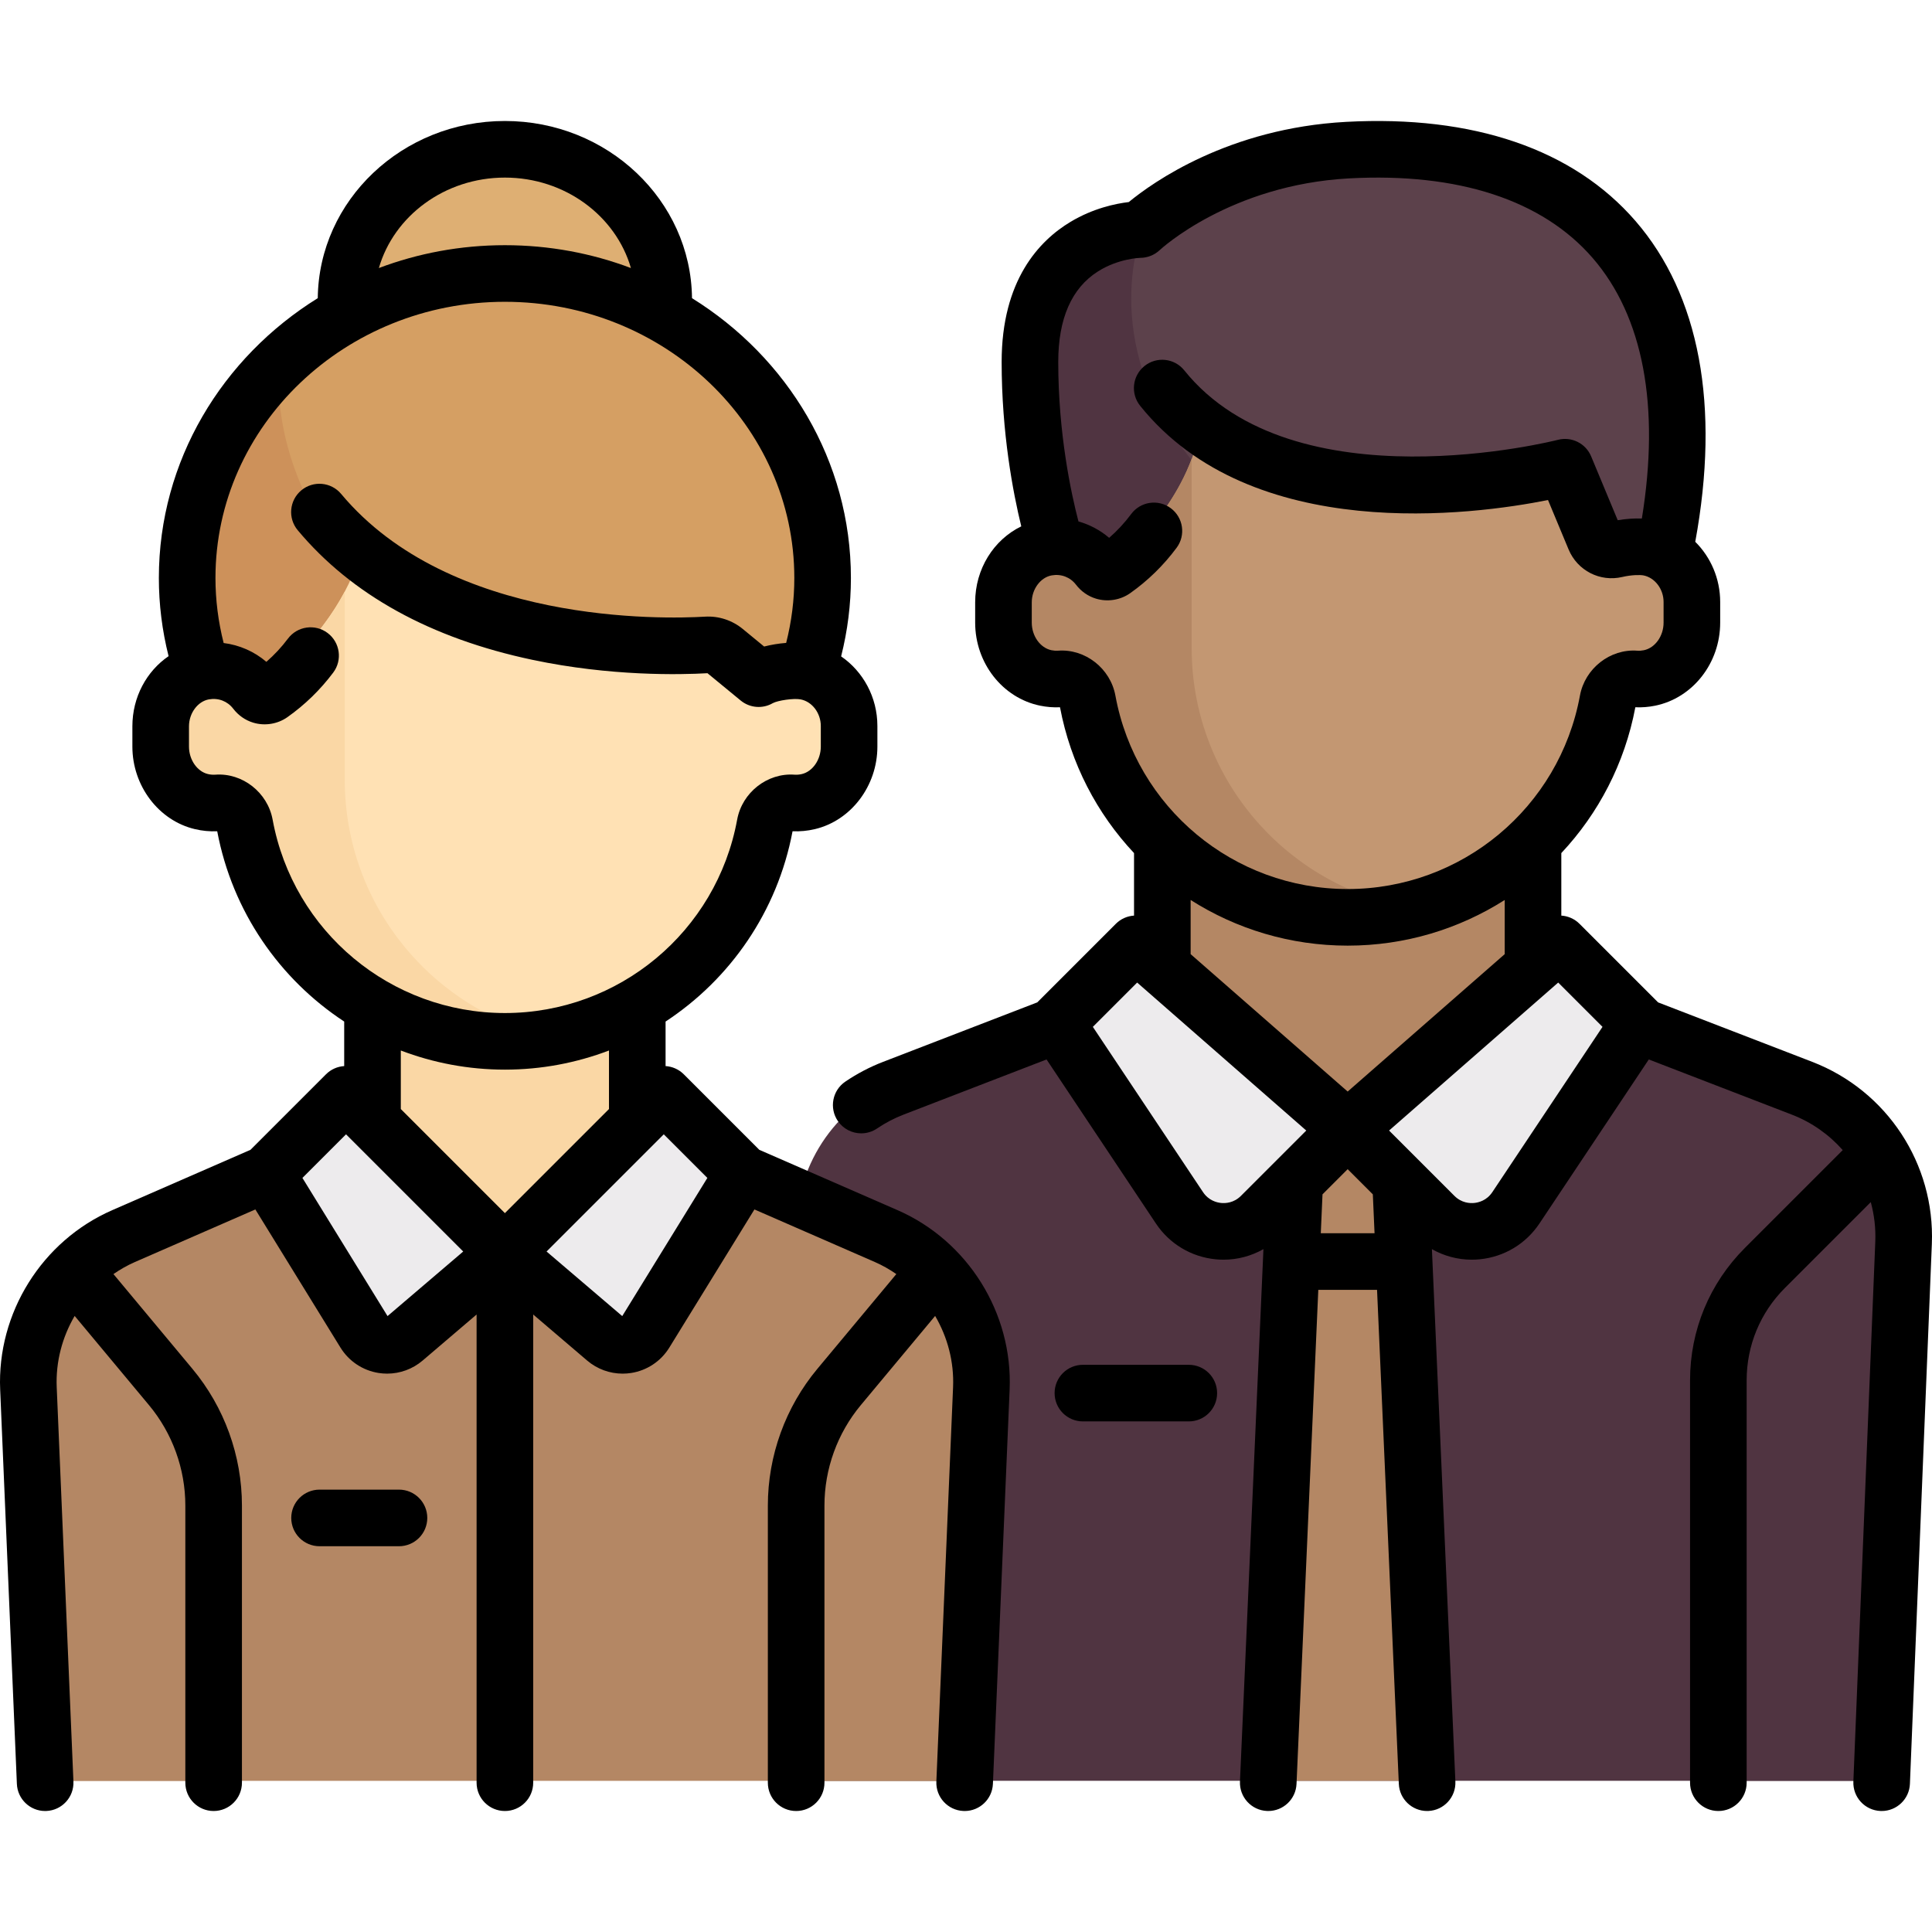
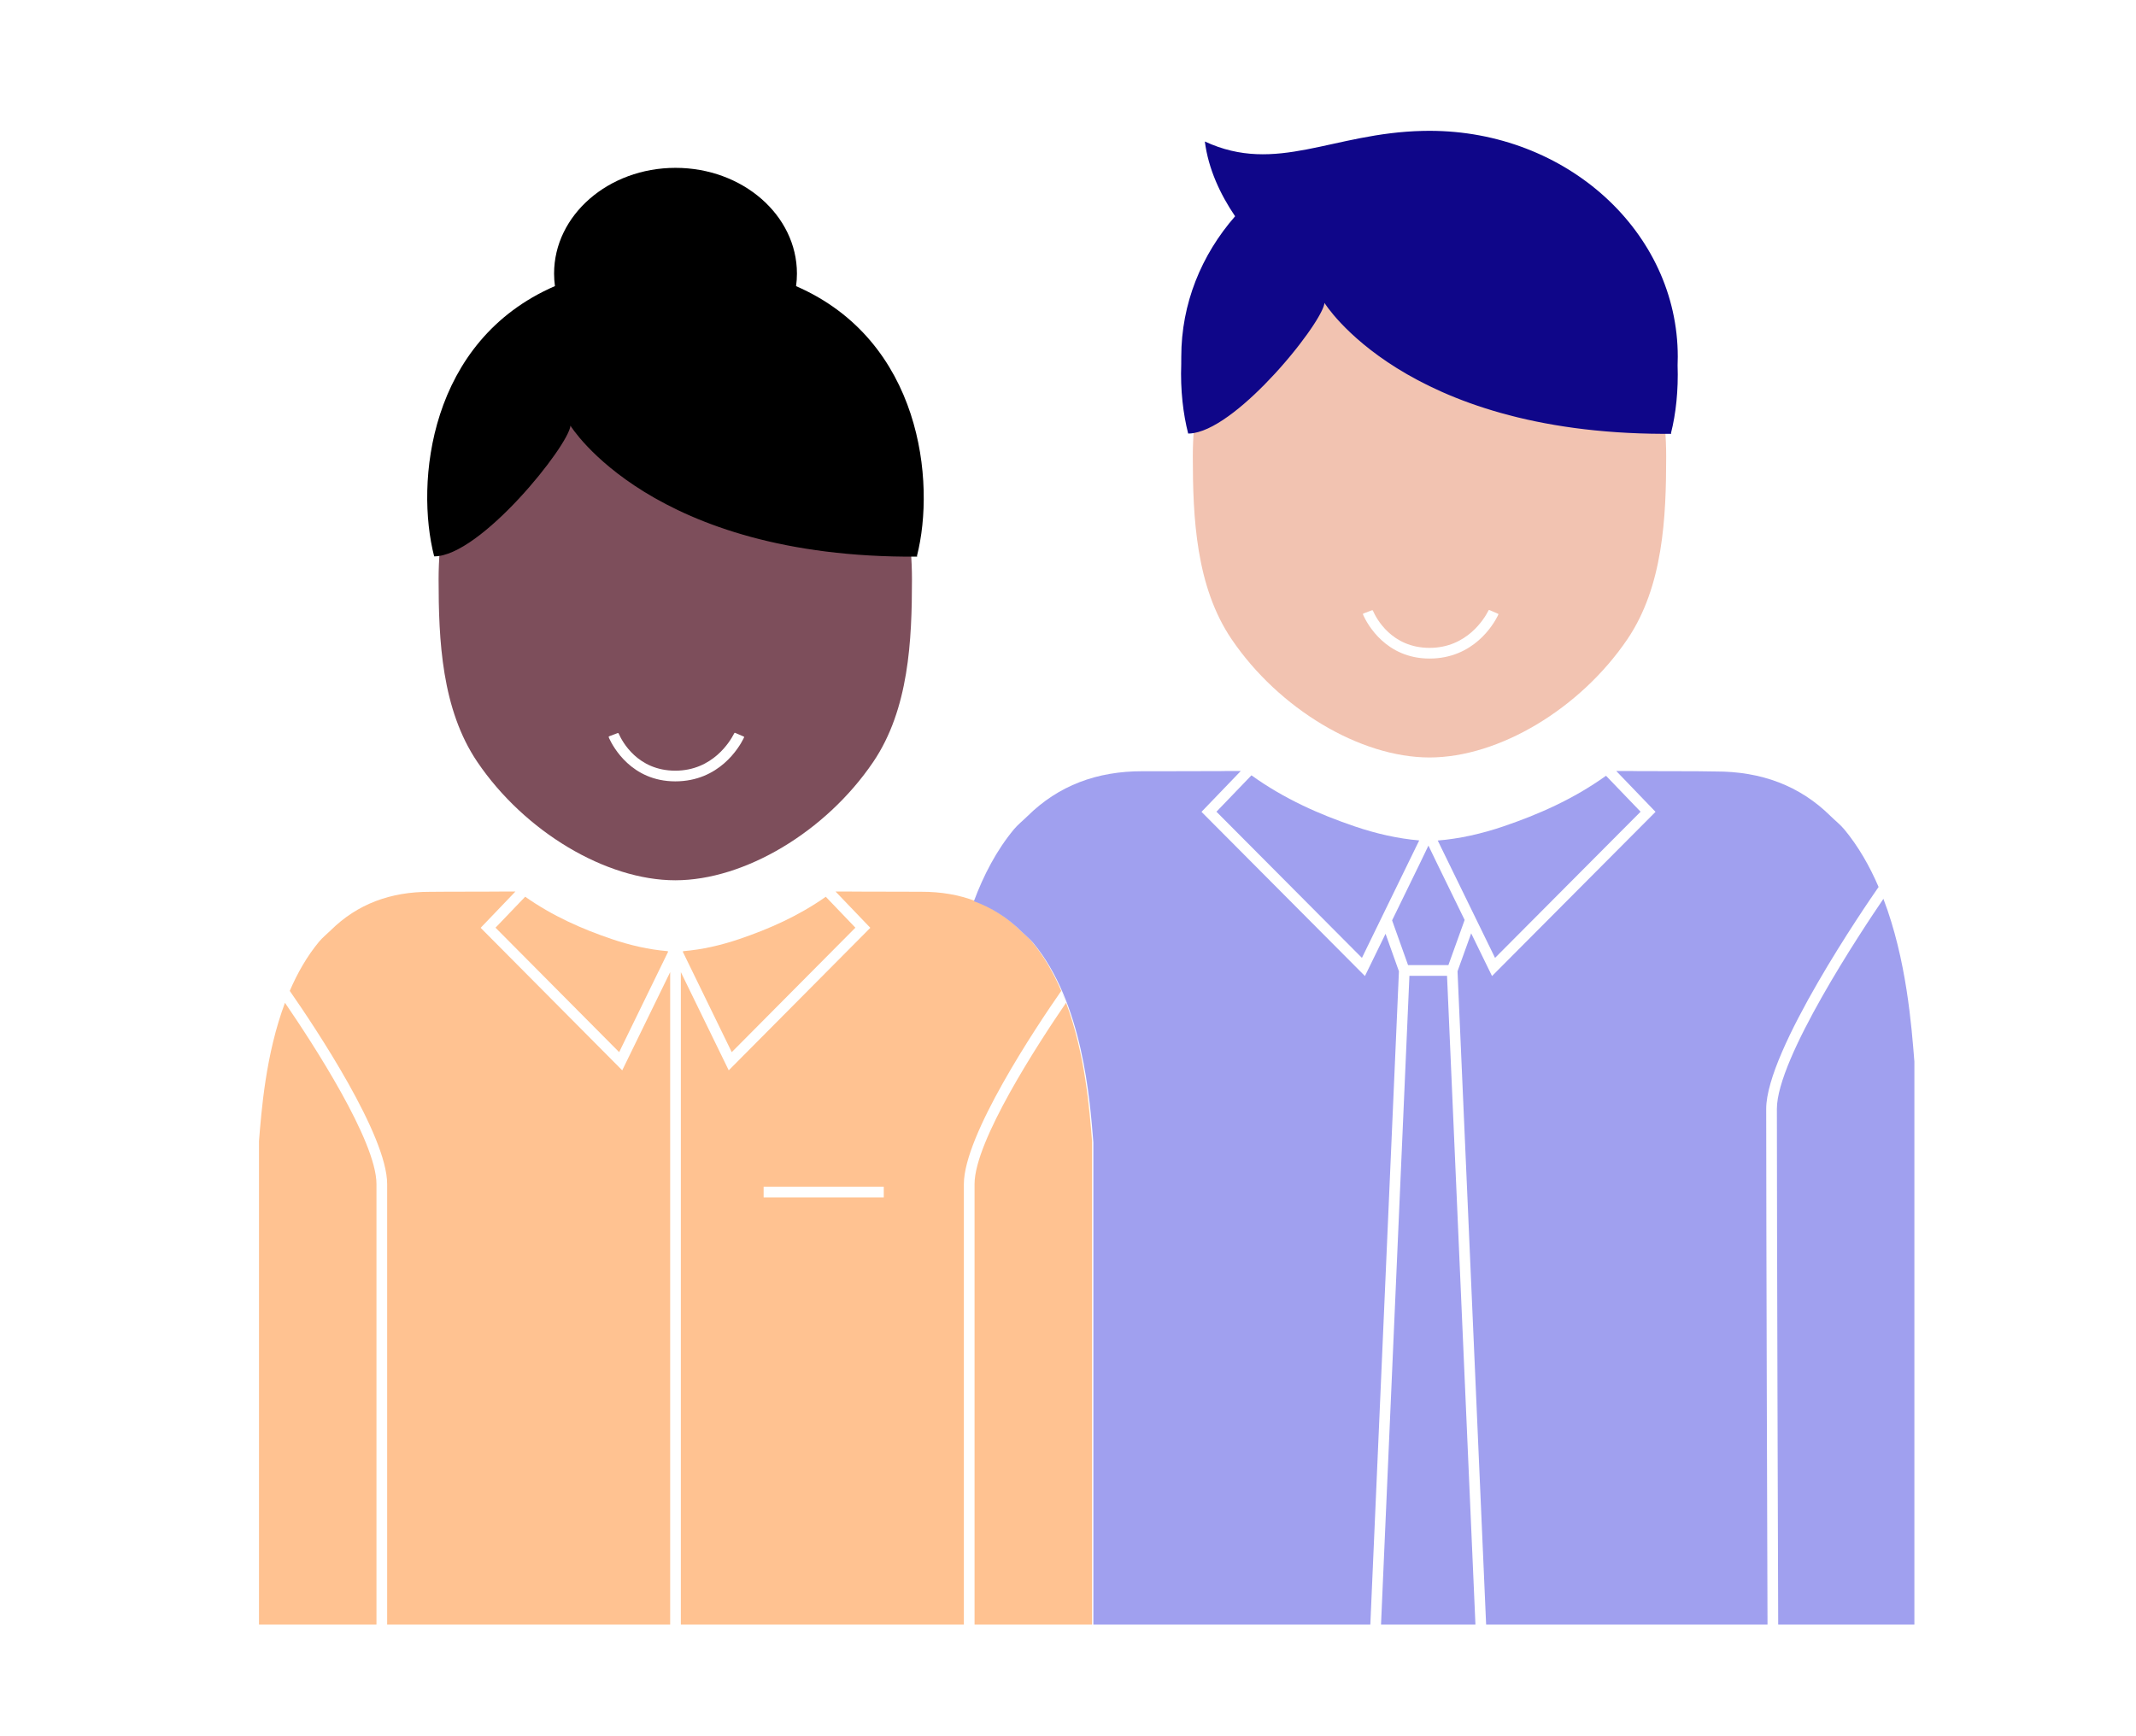
- <svg xmlns="http://www.w3.org/2000/svg" version="1.1" id="Capa_1" x="0px" y="0px" viewBox="0 0 511.998 511.998" style="enable-background:new 0 0 511.998 511.998;" xml:space="preserve">
-   <defs id="defs2032" />
-   <path style="fill:#503441;fill-opacity:1" d="M477.765,286.704l-43.272-17.024H280.894l-43.272,17.024c-16.592,6.528-27.234,22.843-26.52,40.658  l5.79,144.57h281.604l5.79-144.57C504.999,309.547,494.357,293.232,477.765,286.704z" id="path1941" />
-   <rect x="308.82" y="213.609" style="fill:#B48764;" width="97.75" height="83.78" id="rect1943" />
-   <path style="fill:#5C414B;" d="M357.693,39.281c-34.858,1.884-54.69,20.945-54.69,20.945s-29.091,0-29.091,34.909  c0,27.927,6.982,55.635,6.982,55.635h160.581C455.438,73.971,422.275,35.791,357.693,39.281z" id="path1945" />
-   <path style="fill:#503441;" d="M315.803,121.959c-25.648-32.067-12.8-61.732-12.8-61.732s-29.091,0-29.091,34.909  c0,27.927,6.982,55.635,6.982,55.635h34.909V121.959z" id="path1947" />
-   <path style="fill:#C39772;" d="M434.493,143.789h-6.982l-13.695-16.55c-62.835,13.091-95.763-14.046-95.763-14.046  c-3.436,21.728-24.479,38.094-24.479,38.094l-12.917-7.499c-0.004,0-0.007,0.002-0.011,0.002c-0.761,0.014-1.538,0.094-2.33,0.246  c-6.801,1.308-11.386,7.807-11.386,14.732v5.056c0,6.82,4.483,13.212,11.164,14.584c1.333,0.274,2.631,0.345,3.878,0.245  c3.434-0.275,6.489,2.192,7.103,5.583c5.898,32.577,34.34,57.297,68.618,57.297c34.245,0,62.666-24.673,68.602-57.204  c0.602-3.299,3.45-5.702,6.759-5.632h1.439c7.712,0,13.964-6.252,13.964-13.964v-6.982  C448.457,150.041,442.205,143.789,434.493,143.789z" id="path1949" />
-   <path style="fill:#503441;fill-opacity:1" d="M467.708,334.211l30.376-30.376c4.238,6.914,6.543,15.032,6.202,23.528l-5.79,144.57h-43.057V363.831  C455.439,352.721,459.852,342.066,467.708,334.211z" id="path1951" />
-   <g id="g2599">
-     <polygon id="polygon1953" points="370.679,297.707 342.612,297.707 335.594,471.933 377.696,471.933 " style="fill:#b48764;fill-opacity:1" />
-     <polygon id="polygon1955" points="372.207,335.659 370.679,297.707 342.612,297.707 341.084,335.659 " style="fill:#b48764;fill-opacity:1" />
-   </g>
-   <g id="g1961">
-     <g id="g2607" style="fill:#f0bc5e;fill-opacity:1">
-       <path id="path1957" d="M357.693,297.607l-55.854-48.872l-20.945,20.945l32.443,48.664   c4.888,7.332,15.261,8.359,21.492,2.128L357.693,297.607z" style="fill:#edebed;fill-opacity:1" />
-       <path id="path1959" d="M357.693,297.607l55.854-48.872l20.945,20.945l-32.443,48.664   c-4.888,7.332-15.261,8.359-21.492,2.128L357.693,297.607z" style="fill:#edebed;fill-opacity:1" />
+ <svg xmlns="http://www.w3.org/2000/svg" version="1.1" id="Calque_6" x="0px" y="0px" width="1600px" height="1300px" viewBox="0 0 1600 1300" enable-background="new 0 0 1600 1300" xml:space="preserve">
+   <path fill="#4545CE" d="M1076.784,302.05" />
+   <path fill="#4545CE" d="M1076.784,302.05" />
+   <g>
+     <g>
+       <path fill="#FFC291" d="M640.745,694.949l-22.191-23.163c-20.8,14.638-42.798,24.209-64.691,31.656    c-14.078,4.788-28.12,7.929-41.811,9.079l-0.664,0.306l36.74,75.36L640.745,694.949z" />
+       <path fill="#FFC291" d="M463.792,788.188l36.74-75.361l-0.682-0.313c-13.66-1.157-27.669-4.293-41.714-9.07    c-21.91-7.452-43.924-17.033-64.738-31.689l-22.223,23.196L463.792,788.188z" />
+       <path fill="#FFC291" d="M794.955,742.286c-5.71-13.294-12.903-25.938-22.023-36.937c-2.45-2.956-5.996-5.785-8.725-8.484    c-19.864-19.644-44.739-28.896-74.124-28.824c-1.894,0.004-9.74-0.039-11.825-0.039c-0.058,0.043,0.058-0.043,0,0l-38.24-0.09    c-1.462-0.045-2.933-0.072-4.417-0.068c-1.499,0.003-6.613,0.021-9.719,0.028l26.038,27.179l-106.05,106.762L510,728.235V1217h212    V887C722,850.5,775.561,770.174,794.955,742.286z M662,893v4h-90v-4v-4h90V893z" />
+       <path fill="#FFC291" d="M818,854.809c-1.848-22.62-4.957-64.874-19.458-103.588C777.594,781.803,730,854.825,730,887v330h88    V854.809z" />
+       <path fill="#FFC291" d="M213.458,751.221c-14.501,38.714-17.61,80.968-19.458,103.588V1217h88V887    C282,854.825,234.407,781.803,213.458,751.221z" />
+       <path fill="#FFC291" d="M360.04,695.051l26.038-27.179c-3.11-0.008-8.187-0.025-9.679-0.028c-1.485-0.004-2.956,0.023-4.417,0.068    l-38.241,0.09c-0.057-0.043,0.058,0.043,0,0c-2.085,0-9.847,0.086-11.741,0.082c-29.386-0.071-54.343,9.138-74.207,28.781    c-2.728,2.699-6.274,5.528-8.724,8.484c-9.12,10.999-16.314,23.642-22.023,36.937C236.438,770.173,290,850.499,290,887v330h212    V728.234l-35.91,73.578L360.04,695.051z" />
    </g>
  </g>
-   <path style="fill:#B48764;" d="M371.536,240.112c-31.806-6.515-55.733-34.662-55.733-68.396v-50.121  c-6.459,17.405-22.228,29.693-22.228,29.693l-12.918-7.498c-0.004,0-0.007,0.002-0.011,0.002c-0.761,0.014-1.538,0.094-2.33,0.246  c-6.801,1.308-11.385,7.807-11.385,14.732v5.056c0,6.82,4.482,13.212,11.163,14.585c1.333,0.273,2.63,0.345,3.878,0.245  c3.434-0.275,6.489,2.192,7.103,5.583c5.899,32.577,34.341,57.296,68.619,57.296C362.439,241.534,367.058,241.016,371.536,240.112z" id="path1963" />
-   <path style="fill:#b48764;fill-opacity:1" d="M233.792,327.794l-37.667-16.442H70.379l-37.667,16.442c-15.857,6.922-25.827,22.88-25.094,40.166  l4.407,103.973H254.48l4.407-103.973C259.619,350.674,249.649,334.716,233.792,327.794z" id="path1965" />
-   <rect x="98.34" y="262.479" style="fill:#FAD7A5;" width="69.818" height="69.818" id="rect1967" />
-   <circle style="fill:#DEAF73;" cx="133.25" cy="80.953" r="41.891" id="circle1969" />
-   <ellipse style="fill:#D59F63;" cx="133.25" cy="154.259" rx="83.78" ry="80.29" id="ellipse1971" />
-   <path style="fill:#CD915A;" d="M105.325,164.734C77.398,136.807,73.223,112.73,73.883,97.62  c-15.083,14.52-24.412,34.534-24.412,56.641c0,15.142,4.391,29.283,12.003,41.351L105.325,164.734z" id="path1973" />
-   <path style="fill:#FFE1B4;" d="M212.857,178.989c-0.559-0.182-4.003-0.291-4.003-0.291c-3.704,0-7.255-1.471-9.874-4.09  l-9.615-7.288c0,0-49.433,10.354-94.19-19.372c-4.342,12.692-12.024,22.378-25.718,35.071l-13.241-4.321  c-0.004,0-0.007,0.002-0.011,0.002c-0.765,0.014-1.547,0.095-2.343,0.249c-6.795,1.313-11.373,7.809-11.373,14.73v5.058  c0,6.817,4.48,13.207,11.158,14.581c1.337,0.275,2.64,0.347,3.891,0.246c3.43-0.277,6.482,2.19,7.095,5.577  c5.895,32.58,34.339,57.303,68.619,57.303c34.215,0,62.617-24.63,68.586-57.118c0.628-3.415,3.674-6.05,7.132-5.734  c1.463,0.134,2.989,0.037,4.543-0.332c6.506-1.547,10.741-7.922,10.579-14.608c-0.077-3.17-0.077-6.274-0.077-6.274  C224.015,185.805,219.106,181.018,212.857,178.989z" id="path1975" />
-   <g id="g1981" style="fill:#66cedb;fill-opacity:1">
-     <path style="fill:#b48764;fill-opacity:1" d="M45.124,367.576l-25.51-30.612c-7.931,8.109-12.497,19.205-11.997,30.996l4.407,103.973h44.428   v-73.069C56.452,387.431,52.444,376.359,45.124,367.576z" id="path1977" />
-     <path style="fill:#b48764;fill-opacity:1" d="M221.38,367.576l25.51-30.612c7.931,8.109,12.497,19.205,11.997,30.996l-4.407,103.973h-44.428   v-73.069C210.052,387.431,214.06,376.359,221.38,367.576z" id="path1979" />
-   </g>
-   <path style="fill:#FAD7A5;" d="M91.361,206.625v-49.857c-4.634,8.764-11.545,16.649-21.903,26.25l-13.241-4.321  c-0.004,0-0.008,0.002-0.012,0.002c-0.765,0.014-1.546,0.095-2.343,0.249c-6.795,1.313-11.372,7.809-11.372,14.73v5.058  c0,6.817,4.48,13.207,11.157,14.581c1.338,0.275,2.64,0.347,3.892,0.246c3.43-0.278,6.482,2.19,7.095,5.577  c5.895,32.58,34.339,57.303,68.619,57.303c4.747,0,9.365-0.519,13.844-1.422C115.288,268.506,91.361,240.36,91.361,206.625z" id="path1983" />
-   <g id="g1989" style="fill:#66cedb;fill-opacity:1">
-     <g id="g2603" style="fill:#f0bc5e;fill-opacity:1">
-       <path id="path1985" d="M131.296,331.597l-42.101-42.101l-21.05,21.05l25.963,42.143c2.258,3.665,7.254,4.452,10.529,1.657   L131.296,331.597z" style="fill:#edebed;fill-opacity:1" />
-       <path id="path1987" d="M131.296,331.597l42.101-42.101l21.05,21.05l-25.963,42.143c-2.258,3.665-7.254,4.452-10.529,1.657   L131.296,331.597z" style="fill:#edebed;fill-opacity:1" />
+   <g>
+     <g>
+       <path fill="#A0A0EF" d="M869.782,577.754L869.782,577.754C869.814,577.779,869.799,577.767,869.782,577.754z" />
+       <path fill="#A0A0EF" d="M1271.109,577.754L1271.109,577.754C1271.092,577.767,1271.076,577.779,1271.109,577.754z" />
+       <path fill="#A0A0EF" d="M1228.903,608.076l-25.896-26.926c-24.654,17.633-50.798,29.041-76.809,37.888    c-16.581,5.64-33.12,9.316-49.236,10.62l42.917,87.914L1228.903,608.076z" />
+       <path fill="#A0A0EF" d="M1410.789,673.343C1394.41,697.36,1331,792.804,1331,830.667c0,86.759,0.84,343.769,0.98,386.333H1434    V795.362C1431.877,768.749,1428.153,718.805,1410.789,673.343z" />
+       <path fill="#A0A0EF" d="M1037.865,699.522l-15.437,31.656L900.001,608.173l29.404-30.574c-3.597-0.01-8.396-0.026-9.932-0.029    c-1.729-0.004-3.442,0.027-5.146,0.08l-44.546,0.104c0.017,0.013,0.032,0.025-0.001,0c-2.429,0-11.698,0-13.905-0.004    c-34.229-0.083-63.073,10.744-86.213,33.626c-3.179,3.145-7.31,6.44-10.164,9.883c-13.079,15.774-22.761,34.45-29.995,53.873    c13.256,4.785,25.182,12.328,35.703,22.732c2.729,2.699,6.274,5.528,8.725,8.484C811.16,751.248,816.363,823.525,819,855.809V1217    h1h206.464l21.424-489.394L1037.865,699.522z" />
+       <path fill="#A0A0EF" d="M869.781,577.754L869.781,577.754C869.766,577.741,869.748,577.729,869.781,577.754z" />
+       <polygon fill="#A0A0EF" points="1054.737,723 1070,723 1084.938,723 1097.109,689.164 1076.423,646.788 1069.992,633.459     1063.563,646.823 1042.77,689.465   " />
+       <path fill="#A0A0EF" d="M1271.109,577.754L1271.109,577.754C1271.143,577.729,1271.126,577.741,1271.109,577.754z" />
+       <path fill="#A0A0EF" d="M1407.188,664.45c-6.672-15.546-15.082-30.333-25.743-43.19c-2.854-3.443-7.013-6.739-10.19-9.883    c-23.141-22.882-52.024-33.522-86.254-33.439c-2.206,0.004-11.462-0.184-13.891-0.184c-0.033,0.025-0.018,0.013,0,0l-44.547-0.104    c-1.703-0.052-3.417-0.084-5.146-0.08c-1.65,0.003-7.076,0.022-10.722,0.031l29.402,30.572L1117.62,731.179l-15.615-31.988    l-10.225,28.421L1113.204,1217h210.776c-0.142-42.646-0.98-299.58-0.98-386.333C1323,786.854,1397.748,678.018,1407.188,664.45z" />
+       <polygon fill="#A0A0EF" points="1070,731 1055.746,731 1034.472,1217 1065,1217 1066,1217 1074,1217 1075,1217 1105.196,1217     1083.922,731   " />
+       <path fill="#A0A0EF" d="M1020.169,717.571l42.906-87.986c-15.848-1.362-32.096-5.006-48.386-10.547    c-26.174-8.903-52.48-20.406-77.273-38.229l-26.222,27.267L1020.169,717.571z" />
+       <path fill="#A0A0EF" d="M794.797,741.92l3.749,9.295C797.598,748.513,795.889,744.626,794.797,741.92z" />
+       <path fill="#A0A0EF" d="M798.67,752.079l0.143-0.204l-0.267-0.66c0.001,0.002,0.002,0.004,0.002,0.006    C798.621,751.426,798.67,752.079,798.67,752.079z" />
    </g>
  </g>
-   <path d="M315.046,361.686h-28.067c-4.142,0-7.5,3.358-7.5,7.5c0,4.143,3.358,7.5,7.5,7.5h28.067c4.142,0,7.5-3.357,7.5-7.5  C322.546,365.044,319.188,361.686,315.046,361.686z" id="path1991" />
-   <path d="M480.248,281.394l-40.841-15.753l-20.823-20.823c-1.337-1.337-3.06-2.061-4.82-2.174v-16.569  c9.814-10.464,16.8-23.715,19.619-38.643c1.75,0.079,3.517-0.062,5.26-0.418c9.979-2.043,17.222-11.302,17.222-22.014v-5.469  c0-6.197-2.513-11.885-6.605-15.952c6.623-36.02,1.168-65.374-15.846-85.021c-16.457-19.003-42.971-28.086-76.672-26.263  c-31.136,1.683-51.236,16.009-57.604,21.25c-3.486,0.414-9.424,1.638-15.434,5.244c-8.33,4.998-18.259,15.497-18.259,37.13  c0,18.872,3.016,34.628,5.2,43.567c-7.32,3.566-12.217,11.294-12.217,20.129v5.384c0,10.712,7.243,19.971,17.222,22.014  c1.743,0.357,3.511,0.497,5.26,0.418c2.819,14.928,9.806,28.179,19.619,38.643v16.569c-1.76,0.113-3.484,0.837-4.82,2.174  l-20.823,20.823l-40.841,15.753c-3.533,1.362-6.908,3.129-10.03,5.25c-3.426,2.328-4.316,6.992-1.989,10.418  c1.451,2.136,3.81,3.286,6.21,3.286c1.451,0,2.917-0.421,4.208-1.297c2.177-1.479,4.532-2.711,6.999-3.663l37.903-14.62  l28.98,43.471c3.592,5.389,9.35,8.846,15.795,9.484c0.717,0.071,1.434,0.106,2.146,0.106c3.731,0,7.351-0.981,10.555-2.794  l-6.219,141.068c-0.183,4.138,3.024,7.641,7.163,7.823c0.112,0.005,0.224,0.007,0.336,0.007c3.99,0,7.31-3.145,7.487-7.17  l5.772-130.941h15.57l5.772,130.941c0.177,4.026,3.497,7.17,7.487,7.17c0.112,0,0.224-0.002,0.336-0.007  c4.138-0.182,7.345-3.685,7.163-7.823l-6.219-141.068c3.204,1.813,6.823,2.794,10.555,2.794c0.712,0,1.429-0.035,2.146-0.106  c6.445-0.638,12.202-4.095,15.795-9.484l28.98-43.471l37.903,14.62c5.316,2.05,9.892,5.321,13.49,9.402l-25.931,25.931  c-9.369,9.369-14.528,21.825-14.528,35.073v106.64c0,4.142,3.358,7.5,7.5,7.5s7.5-3.358,7.5-7.5v-106.64  c0-9.241,3.599-17.931,10.134-24.466l22.758-22.758c0.914,3.353,1.341,6.878,1.197,10.482l-5.809,143.078  c-0.168,4.139,3.051,7.63,7.189,7.799c0.104,0.004,0.207,0.006,0.31,0.006c4.001,0,7.325-3.161,7.488-7.195l5.811-143.082  C512.809,308.433,500.066,289.038,480.248,281.394z M357.146,289.272l-41.617-36.415v-14.354c12.1,7.695,26.416,12.1,41.617,12.1  s29.518-4.405,41.618-12.1v14.354L357.146,289.272z M280.404,172.437c-0.569,0.041-1.155,0.001-1.745-0.119  c-2.982-0.61-5.231-3.757-5.231-7.318v-5.386c0-3.479,2.325-6.613,5.292-7.134c2.504-0.44,4.902,0.479,6.419,2.458  c1.377,1.795,3.214,3.079,5.311,3.711c3.072,0.928,6.459,0.383,9.063-1.455c4.69-3.311,8.828-7.356,12.299-12.024  c2.472-3.324,1.78-8.022-1.543-10.493c-3.325-2.472-8.022-1.781-10.494,1.543c-1.731,2.328-3.687,4.441-5.84,6.311  c-2.378-2.034-5.156-3.504-8.133-4.343c-1.927-7.382-5.357-23.197-5.357-42.271c0-11.487,3.541-19.558,10.524-23.988  c5.449-3.457,11.216-3.595,11.212-3.596c1.917,0,3.783-0.755,5.175-2.072c0.183-0.172,18.62-17.282,50.194-18.989  c28.902-1.56,51.214,5.736,64.523,21.104c13.414,15.49,17.881,39.271,13.035,69.036c-2.009-0.071-4.208,0.081-6.397,0.446  l-7.046-16.922c-1.438-3.452-5.204-5.316-8.822-4.373c-0.697,0.182-69.958,17.74-98.999-18.416  c-2.593-3.229-7.313-3.745-10.544-1.151c-3.229,2.594-3.745,7.314-1.15,10.544c29.656,36.922,88.5,28.89,108.088,24.973  l5.449,13.085c2.343,5.625,8.337,8.697,14.245,7.304c2.425-0.571,4.742-0.584,5.612-0.412c3.033,0.604,5.32,3.629,5.32,7.039v5.47  c0,3.562-2.249,6.708-5.231,7.318c-0.589,0.121-1.178,0.161-1.745,0.119c-7.196-0.524-13.864,4.7-15.188,11.903  c-5.456,29.704-31.343,51.264-61.554,51.264c-30.211,0-56.098-21.56-61.554-51.264C294.269,177.138,287.601,171.904,280.404,172.437  z M323.6,318.796c-1.149-0.113-3.3-0.639-4.792-2.877l-29.195-43.792l11.741-11.741l44.82,39.218l-17.311,17.311  C326.961,318.817,324.75,318.91,323.6,318.796z M350.022,326.823l0.454-10.309l6.669-6.669l6.669,6.669l0.454,10.308  L350.022,326.823L350.022,326.823z M395.486,315.919c-1.493,2.239-3.644,2.764-4.792,2.877c-1.151,0.114-3.362,0.021-5.264-1.882  l-17.311-17.311l44.82-39.218l11.741,11.741L395.486,315.919z" id="path1993" />
-   <path d="M237.845,320.699l-36.622-15.985l-20.019-20.019c-1.341-1.342-3.065-2.062-4.82-2.174v-11.799  c17.109-11.243,29.629-29.124,33.652-50.431c1.97,0.088,3.959-0.101,5.919-0.564c9.597-2.271,16.562-11.468,16.562-21.868v-5.468  c0-7.598-3.77-14.433-9.611-18.443c1.718-6.806,2.594-13.769,2.594-20.778c0-31.072-16.796-58.44-42.113-74.154  c-0.27-25.933-22.405-46.953-49.588-46.953s-49.318,21.02-49.588,46.953C58.895,94.73,42.099,122.099,42.099,153.17  c0,6.988,0.87,13.931,2.578,20.718c-5.838,3.99-9.595,10.857-9.595,18.585v5.386c0,10.4,6.965,19.597,16.562,21.868  c1.96,0.464,3.948,0.652,5.919,0.564c4.023,21.307,16.544,39.188,33.653,50.431v11.799c-1.755,0.112-3.479,0.832-4.82,2.174  l-20.019,20.019l-36.621,15.985c-18.633,8.134-30.573,27.246-29.712,47.559l4.429,104.493c0.171,4.03,3.492,7.183,7.488,7.183  c0.107,0,0.215-0.002,0.323-0.007c4.139-0.175,7.351-3.672,7.176-7.811l-4.43-104.494c-0.285-6.733,1.465-13.266,4.755-18.889  l19.685,23.622c6.221,7.465,9.646,16.927,9.646,26.643v73.436c0,4.142,3.358,7.5,7.5,7.5s7.5-3.358,7.5-7.5v-73.436  c0-13.218-4.661-26.09-13.123-36.245L30.066,337.64c1.779-1.226,3.67-2.312,5.691-3.194l31.916-13.932l22.554,36.609  c2.227,3.615,5.909,6.066,10.103,6.726c0.754,0.119,1.51,0.177,2.263,0.177c3.429,0,6.769-1.215,9.417-3.475l14.292-12.195v124.077  c0,4.142,3.358,7.5,7.5,7.5s7.5-3.358,7.5-7.5V348.358l14.291,12.195c2.648,2.26,5.988,3.475,9.417,3.475  c0.752,0,1.509-0.059,2.263-0.177c4.194-0.66,7.876-3.111,10.103-6.726l22.554-36.61l31.916,13.932  c2.02,0.882,3.912,1.968,5.691,3.194l-20.927,25.113c-8.462,10.154-13.123,23.027-13.123,36.245v73.436c0,4.142,3.358,7.5,7.5,7.5  s7.5-3.358,7.5-7.5v-73.436c0-9.716,3.426-19.178,9.646-26.643l19.685-23.622c3.29,5.623,5.04,12.156,4.755,18.889l-4.429,104.494  c-0.175,4.138,3.037,7.635,7.176,7.811c0.108,0.005,0.215,0.007,0.323,0.007c3.996,0,7.317-3.152,7.488-7.183l4.429-104.493  C268.42,347.946,256.479,328.833,237.845,320.699z M133.801,47.063c15.956,0,29.418,10.179,33.399,23.971  c-10.354-3.908-21.62-6.057-33.399-6.057s-23.045,2.149-33.399,6.057C104.383,57.242,117.844,47.063,133.801,47.063z M72.246,217.2  c-1.322-7.203-8.001-12.435-15.187-11.903c-0.637,0.045-1.295-0.009-1.959-0.167c-2.86-0.677-5.017-3.803-5.017-7.271v-5.386  c0-3.479,2.325-6.613,5.292-7.134c2.504-0.44,4.901,0.48,6.417,2.457c1.377,1.796,3.214,3.08,5.313,3.714  c3.071,0.928,6.46,0.383,9.062-1.456c4.619-3.26,8.703-7.234,12.139-11.81c2.487-3.312,1.818-8.014-1.494-10.5  c-3.313-2.487-8.014-1.818-10.501,1.494c-1.701,2.265-3.616,4.324-5.722,6.153c-3.209-2.744-7.144-4.462-11.318-4.983  c-1.437-5.649-2.172-11.426-2.172-17.237c0-40.358,34.408-73.193,76.702-73.193c42.293,0,76.701,32.834,76.701,73.193  c0,5.8-0.731,11.565-2.163,17.204c-1.974,0.157-3.98,0.48-5.837,0.962l-5.638-4.636c-2.833-2.33-6.399-3.496-10.008-3.281  c-11.024,0.651-67.482,2.142-96.448-32.524c-2.656-3.178-7.385-3.602-10.564-0.946s-3.602,7.386-0.946,10.564  c14.286,17.097,35.239,28.658,62.276,34.362c20.701,4.367,39.103,3.943,46.313,3.532l8.796,7.233  c2.421,1.991,5.816,2.272,8.527,0.694c1.272-0.693,5.532-1.355,7.391-0.984c3.033,0.603,5.319,3.629,5.319,7.04v5.468  c0,3.469-2.157,6.595-5.017,7.271c-0.663,0.157-1.322,0.214-1.959,0.166c-7.182-0.522-13.865,4.701-15.188,11.903  c-5.456,29.705-31.343,51.265-61.554,51.265C103.59,268.464,77.702,246.904,72.246,217.2z M133.801,283.464  c9.668,0,18.973-1.795,27.584-5.072v15.515l-27.584,27.584l-27.584-27.584v-15.516C114.828,281.669,124.133,283.464,133.801,283.464  z M102.702,348.776L80.144,312.16L91.7,300.604l31.058,31.058L102.702,348.776z M164.9,348.776l-20.056-17.114l31.058-31.058  l11.556,11.556L164.9,348.776z" id="path1995" />
-   <path d="M105.734,394.766h-21.05c-4.142,0-7.5,3.358-7.5,7.5s3.358,7.5,7.5,7.5h21.05c4.142,0,7.5-3.358,7.5-7.5  S109.876,394.766,105.734,394.766z" id="path1997" />
-   <g id="g1999">
- </g>
-   <g id="g2001">
- </g>
-   <g id="g2003">
- </g>
-   <g id="g2005">
- </g>
-   <g id="g2007">
- </g>
-   <g id="g2009">
- </g>
-   <g id="g2011">
- </g>
-   <g id="g2013">
- </g>
-   <g id="g2015">
- </g>
-   <g id="g2017">
- </g>
-   <g id="g2019">
- </g>
-   <g id="g2021">
- </g>
-   <g id="g2023">
- </g>
-   <g id="g2025">
- </g>
-   <g id="g2027">
- </g>
+   <path fill="#7D4E5B" d="M505.828,218.715c-97.758,0-177.29,96.571-177.29,215.272c0,45.502,2.249,97.361,29.105,136.933  c35.373,52.116,96.306,88.519,148.184,88.519c51.875,0,112.811-36.399,148.185-88.519c26.857-39.572,29.109-91.431,29.109-136.933  C683.122,315.286,603.589,218.715,505.828,218.715z M556.873,553.406c-3.256,6.483-18.131,31.928-51.043,31.928  c-32.76,0-46.654-25.971-49.518-32.213c-0.375-0.817-0.354-0.996-0.354-1.204c0-0.229,0.656-0.462,0.656-0.462l5.946-2.245  c0,0,0.493-0.125,0.611-0.038c0.097,0.072,0.233,0.261,0.481,0.819c2.302,5.171,13.823,27.342,42.177,27.343  c28.079,0,41.131-22.155,43.838-27.426c0.35-0.682,0.527-0.85,0.55-0.876c0.172-0.188,0.729,0.081,0.729,0.081l5.951,2.565  c0,0,0.514,0.197,0.508,0.416C557.401,552.255,557.269,552.617,556.873,553.406z" />
+   <path fill="#F2C3B1" d="M1070.782,126.715c-97.758,0-177.29,96.571-177.29,215.272c0,45.502,2.249,97.361,29.105,136.933  c35.372,52.116,96.306,88.519,148.185,88.519c51.875,0,112.811-36.399,148.185-88.519c26.857-39.572,29.109-91.431,29.109-136.933  C1248.076,223.286,1168.544,126.715,1070.782,126.715z M1121.873,461.406c-3.256,6.482-18.131,31.928-51.043,31.928  c-32.76,0-46.654-25.971-49.518-32.213c-0.375-0.817-0.354-0.996-0.354-1.205c0-0.229,0.655-0.462,0.655-0.462l5.946-2.245  c0,0,0.493-0.125,0.611-0.037c0.098,0.072,0.232,0.261,0.481,0.818c2.302,5.172,13.823,27.343,42.177,27.344  c28.078,0,41.131-22.155,43.838-27.427c0.351-0.682,0.527-0.851,0.551-0.876c0.172-0.188,0.729,0.081,0.729,0.081l5.951,2.565  c0,0,0.514,0.197,0.508,0.416C1122.401,460.255,1122.269,460.617,1121.873,461.406z" />
+   <path d="M596.313,214.357c0.42-3.088,0.643-6.23,0.643-9.417c0-43.743-40.723-79.203-90.956-79.203s-90.957,35.46-90.957,79.203  c0,3.174,0.222,6.303,0.638,9.38c-94.583,41.004-104.658,147.297-90.467,202.474c34.66,0,100.731-82.914,102.094-97.903  c0,0,60.886,99.473,259.707,98.11c-0.036-0.218-0.076-0.436-0.117-0.654C700.91,361.134,690.321,255.246,596.313,214.357z" />
+   <path fill="#0F0689" d="M1256.624,273.579c0.085-2.101,0.133-4.21,0.133-6.329c0-93.475-83.255-169.25-185.955-169.25  c-1.588,0-3.157,0.022-4.717,0.054c-0.049,0.001-0.099,0.002-0.147,0.003C998.031,99.512,956.228,130.91,902.5,106  c2.648,20.596,11.498,39.535,22.668,56.012c-25.236,28.892-40.32,65.459-40.32,105.238c-0.02,2.437-0.051,3.562-0.031,5.594  c-0.712,19.436,1.477,37.457,5.204,51.949c1.377,0,2.808-0.145,4.277-0.397c0.015-0.002,0.03-0.005,0.045-0.007  c17.43-3.018,40.958-23.056,60.574-44.405c0.008-0.009,0.016-0.017,0.023-0.025c0.582-0.634,1.16-1.269,1.735-1.905  c0.05-0.055,0.1-0.11,0.149-0.165c0.545-0.603,1.085-1.205,1.622-1.808c0.078-0.088,0.157-0.177,0.236-0.265  c0.515-0.579,1.025-1.158,1.533-1.738c0.098-0.111,0.194-0.222,0.292-0.333c0.491-0.562,0.979-1.123,1.463-1.684  c0.111-0.13,0.224-0.259,0.335-0.389c0.467-0.543,0.931-1.084,1.391-1.626c0.126-0.148,0.252-0.296,0.377-0.445  c0.45-0.531,0.897-1.062,1.34-1.591c0.127-0.151,0.252-0.302,0.378-0.453c0.437-0.524,0.87-1.046,1.3-1.568  c0.129-0.157,0.257-0.313,0.386-0.47c0.425-0.518,0.847-1.034,1.264-1.549c0.127-0.156,0.251-0.312,0.377-0.467  c0.413-0.511,0.823-1.021,1.228-1.529c0.126-0.158,0.249-0.314,0.374-0.471c0.405-0.511,0.81-1.02,1.206-1.526  c0.1-0.127,0.197-0.253,0.297-0.38c0.415-0.532,0.829-1.063,1.235-1.589c0.066-0.086,0.131-0.172,0.197-0.258  c1.852-2.407,3.6-4.754,5.226-7.017c0.054-0.075,0.11-0.151,0.163-0.225c0.288-0.402,0.567-0.796,0.848-1.192  c0.151-0.215,0.307-0.432,0.456-0.645c0.244-0.347,0.479-0.687,0.717-1.029c0.177-0.255,0.357-0.513,0.53-0.766  c0.218-0.316,0.427-0.626,0.639-0.938c0.185-0.271,0.37-0.544,0.55-0.812c0.197-0.293,0.387-0.581,0.578-0.87  c0.185-0.278,0.369-0.556,0.548-0.829c0.185-0.282,0.362-0.558,0.541-0.835c0.175-0.271,0.35-0.542,0.52-0.808  c0.17-0.268,0.335-0.531,0.5-0.794c0.169-0.27,0.337-0.539,0.501-0.804c0.154-0.251,0.306-0.499,0.455-0.745  c0.161-0.266,0.321-0.53,0.477-0.791c0.142-0.239,0.281-0.474,0.418-0.708c0.15-0.258,0.299-0.513,0.443-0.765  c0.13-0.227,0.258-0.451,0.382-0.673c0.141-0.249,0.276-0.494,0.409-0.737c0.117-0.213,0.232-0.425,0.344-0.633  c0.13-0.241,0.254-0.477,0.376-0.711c0.104-0.2,0.207-0.398,0.306-0.593c0.116-0.229,0.227-0.453,0.335-0.675  c0.092-0.188,0.185-0.377,0.271-0.56c0.104-0.217,0.198-0.427,0.294-0.636c0.079-0.175,0.16-0.352,0.234-0.521  c0.09-0.208,0.171-0.406,0.253-0.604c0.065-0.159,0.134-0.32,0.194-0.474c0.077-0.199,0.145-0.387,0.214-0.577  c0.051-0.141,0.106-0.285,0.151-0.42c0.065-0.191,0.118-0.37,0.173-0.551c0.036-0.121,0.078-0.247,0.109-0.362  c0.053-0.192,0.092-0.37,0.132-0.549c0.021-0.09,0.048-0.188,0.064-0.275c0.051-0.259,0.088-0.504,0.108-0.733  c0,0,59.653,97.407,253.598,98.104c2.029,0.008,4.051,0.021,6.11,0.006c-0.037-0.218-0.076-0.436-0.117-0.654  C1255.313,310.128,1257.283,292.544,1256.624,273.579z" />
</svg>
